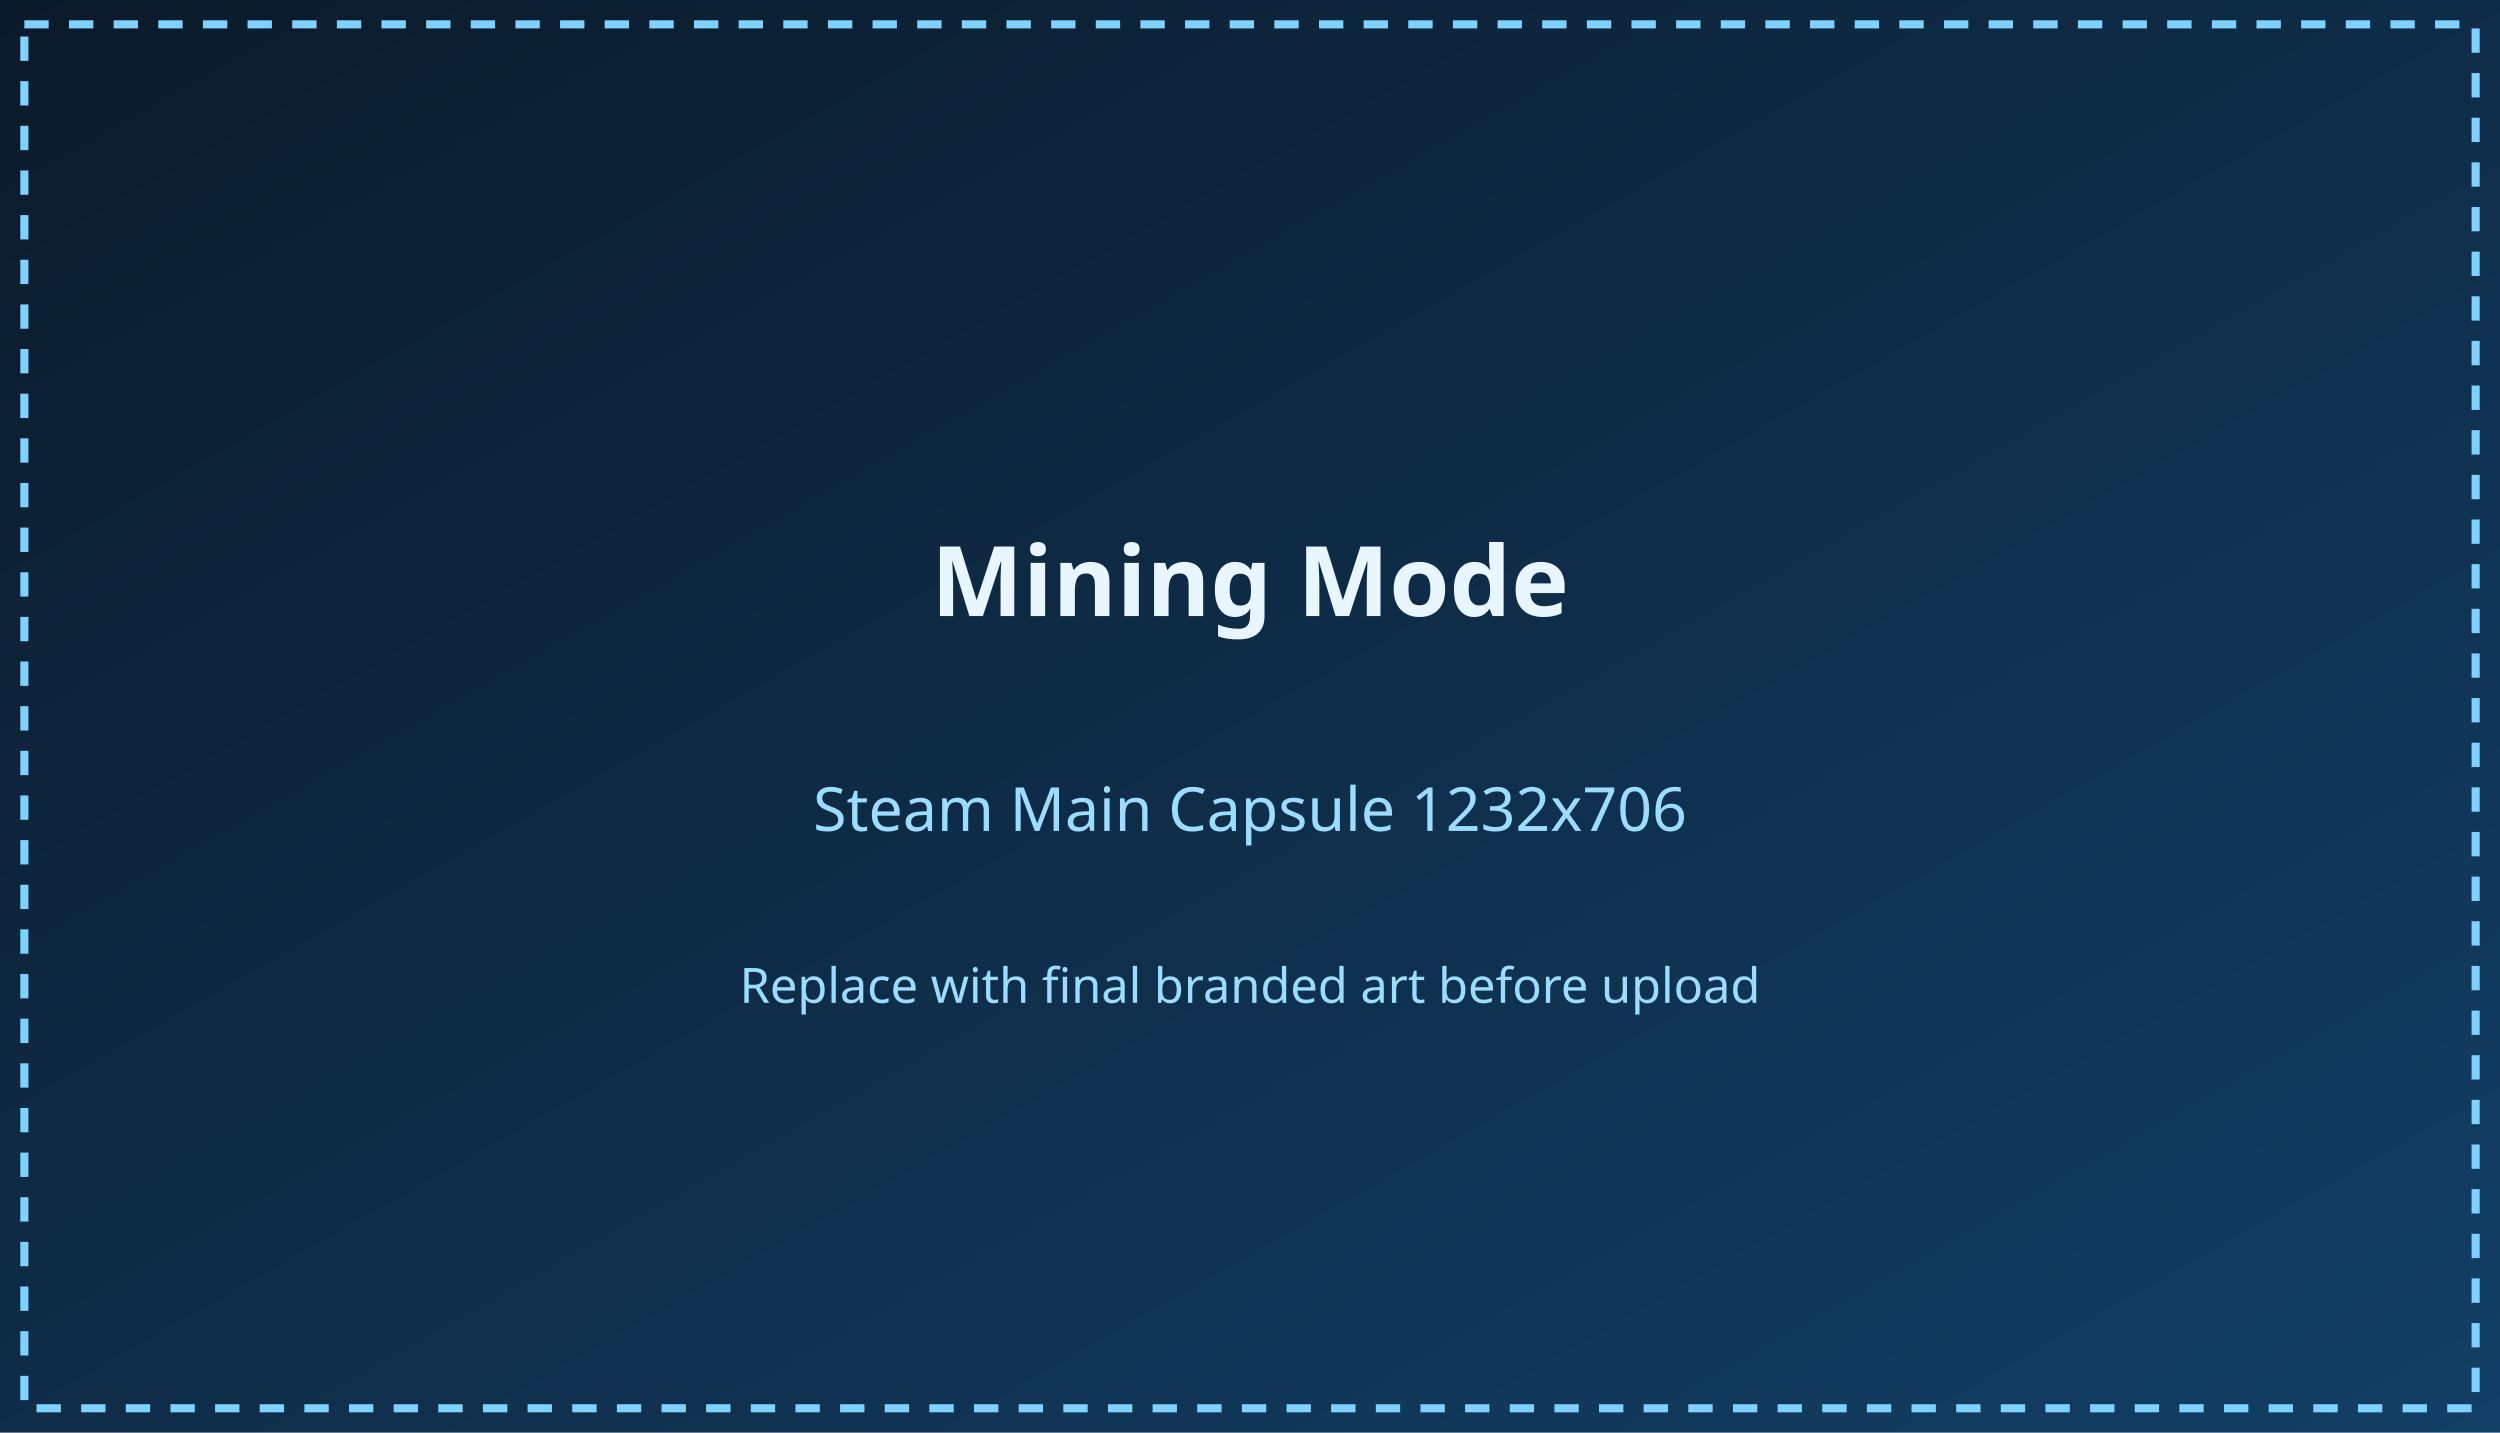
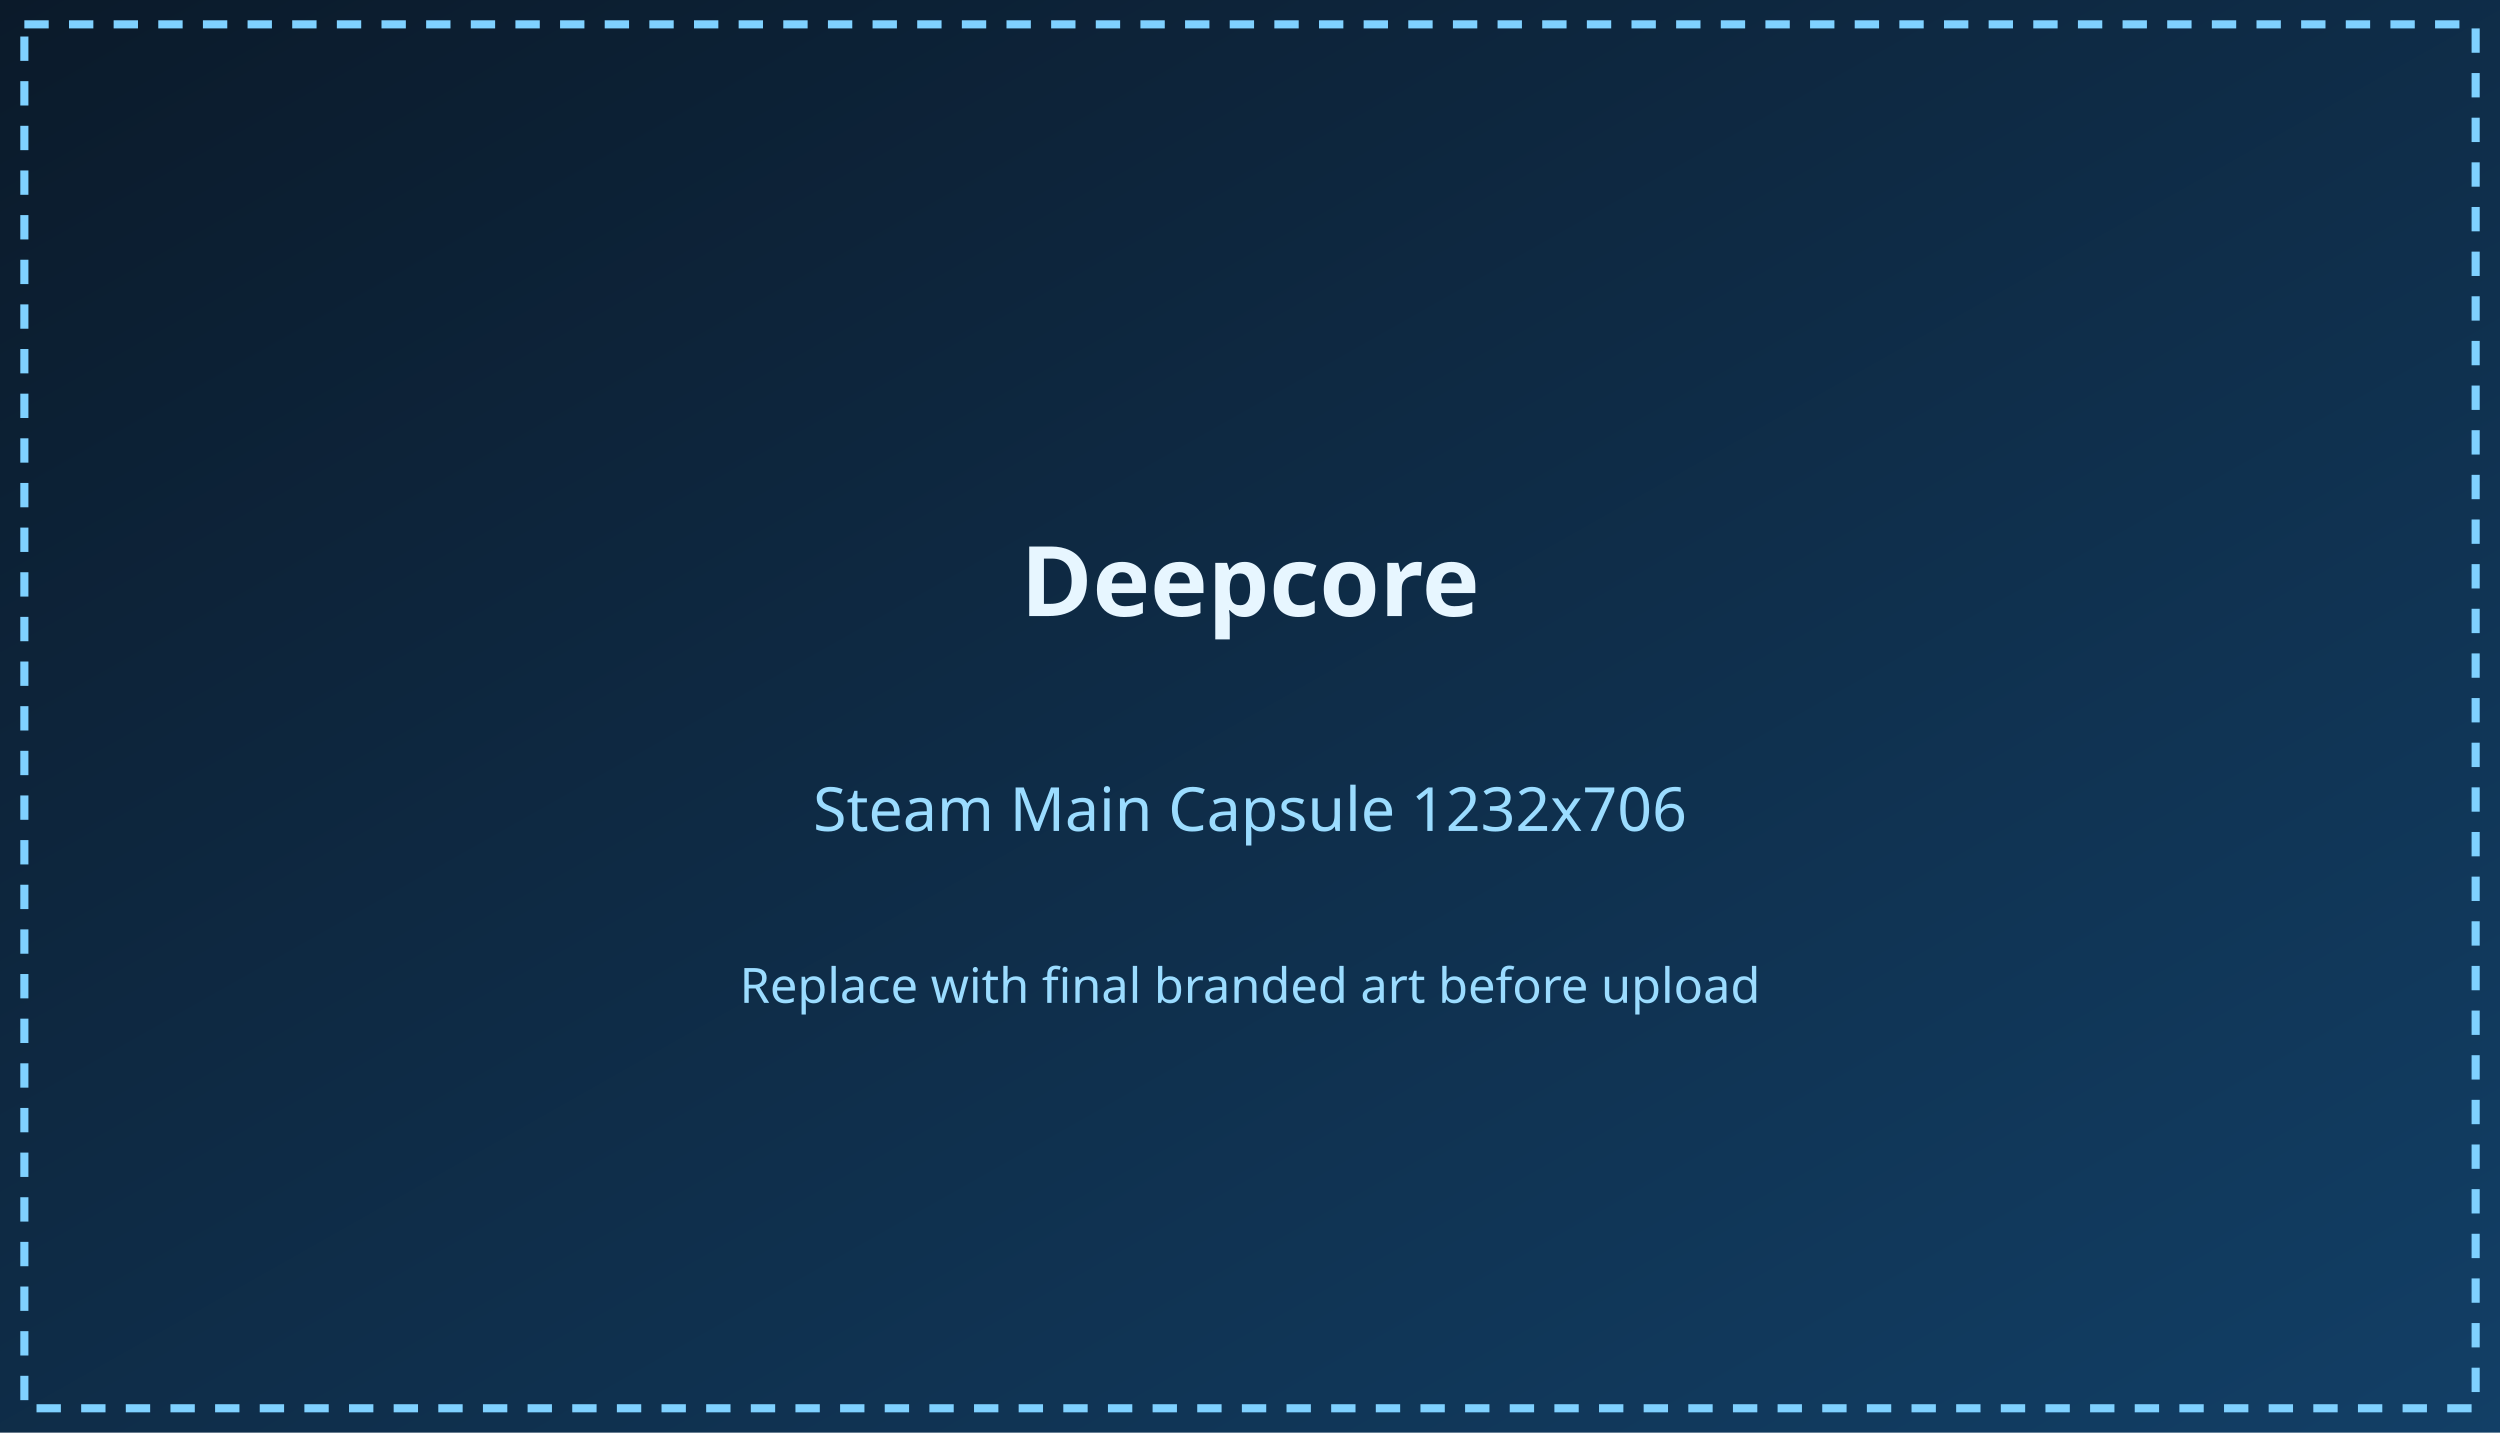
<svg xmlns="http://www.w3.org/2000/svg" width="1232" height="706" viewBox="0 0 1232 706">
  <defs>
    <linearGradient id="bg" x1="0" y1="0" x2="1" y2="1">
      <stop offset="0%" stop-color="#0b1a2a" />
      <stop offset="100%" stop-color="#123f66" />
    </linearGradient>
  </defs>
  <rect width="100%" height="100%" fill="url(#bg)" />
  <rect x="12" y="12" width="1208" height="682" fill="none" stroke="#7fd1ff" stroke-width="4" stroke-dasharray="12 10" />
-   <text x="50%" y="43%" fill="#e7f6ff" text-anchor="middle" font-family="Verdana, sans-serif" font-size="48" font-weight="700">Mining Mode</text>
+   <text x="50%" y="43%" fill="#e7f6ff" text-anchor="middle" font-family="Verdana, sans-serif" font-size="48" font-weight="700">Deepcore</text>
  <text x="50%" y="58%" fill="#9bdcff" text-anchor="middle" font-family="Verdana, sans-serif" font-size="30">Steam Main Capsule 1232x706</text>
  <text x="50%" y="70%" fill="#9bdcff" text-anchor="middle" font-family="Verdana, sans-serif" font-size="24">Replace with final branded art before upload</text>
</svg>
